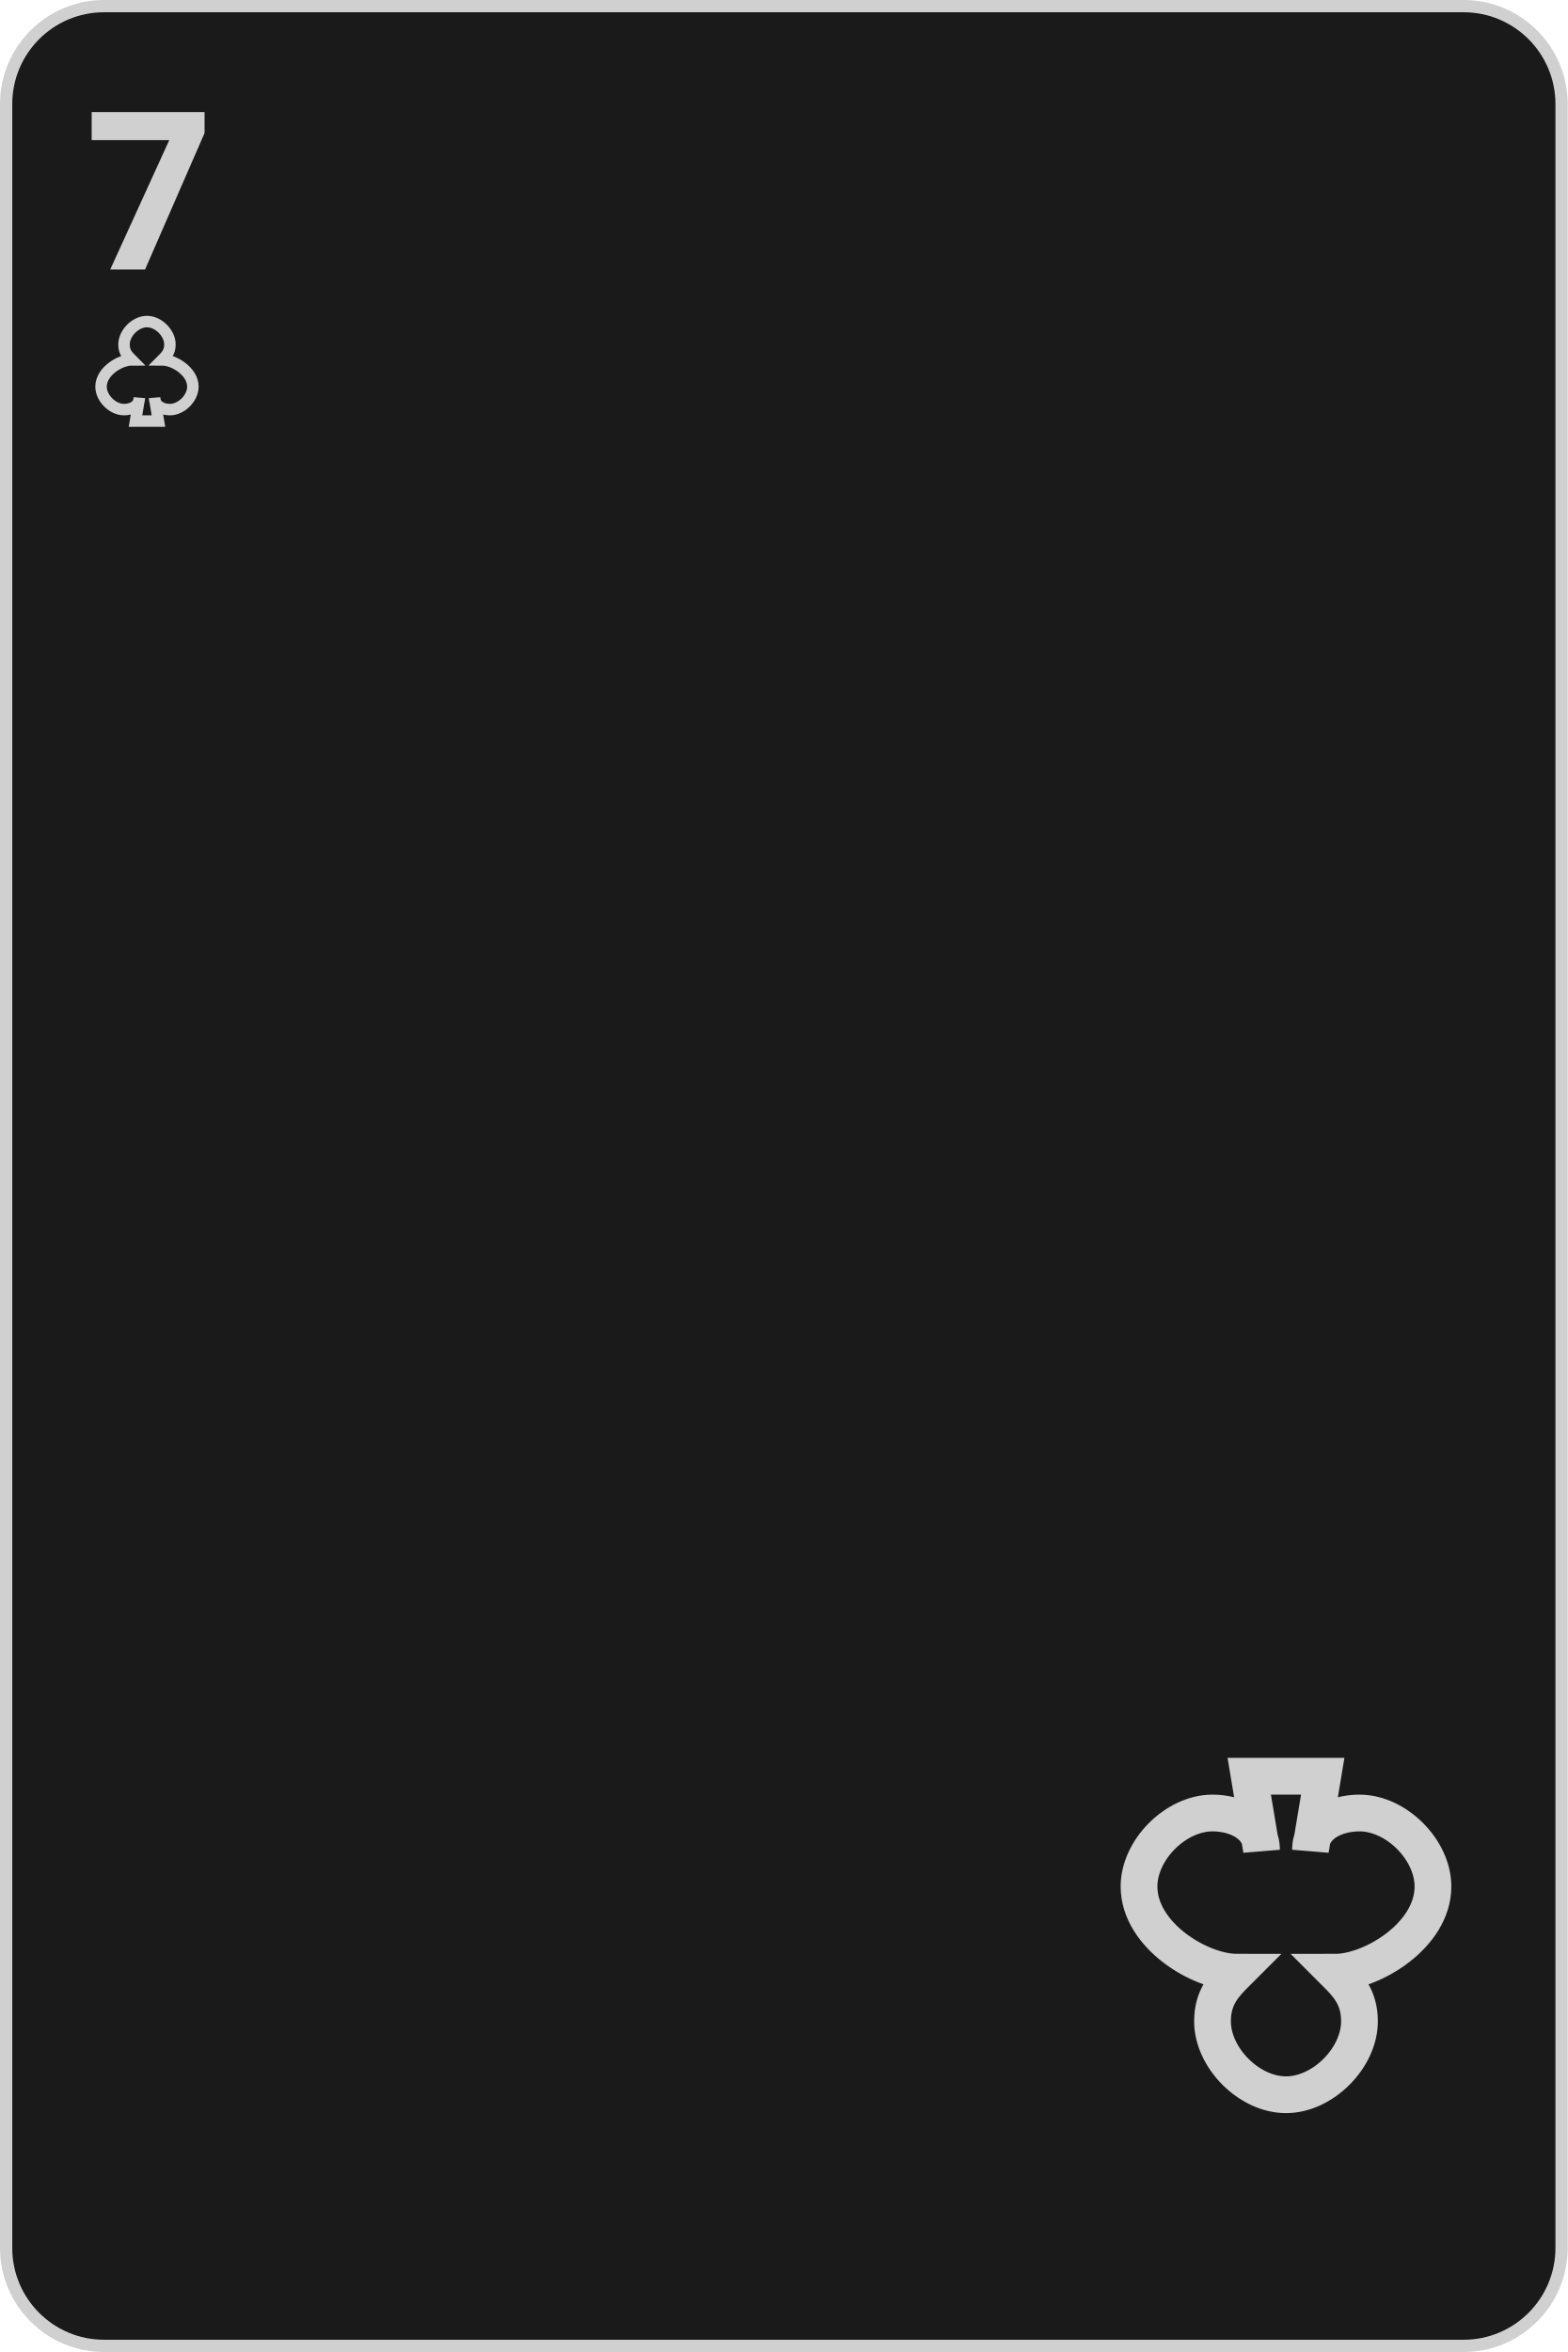
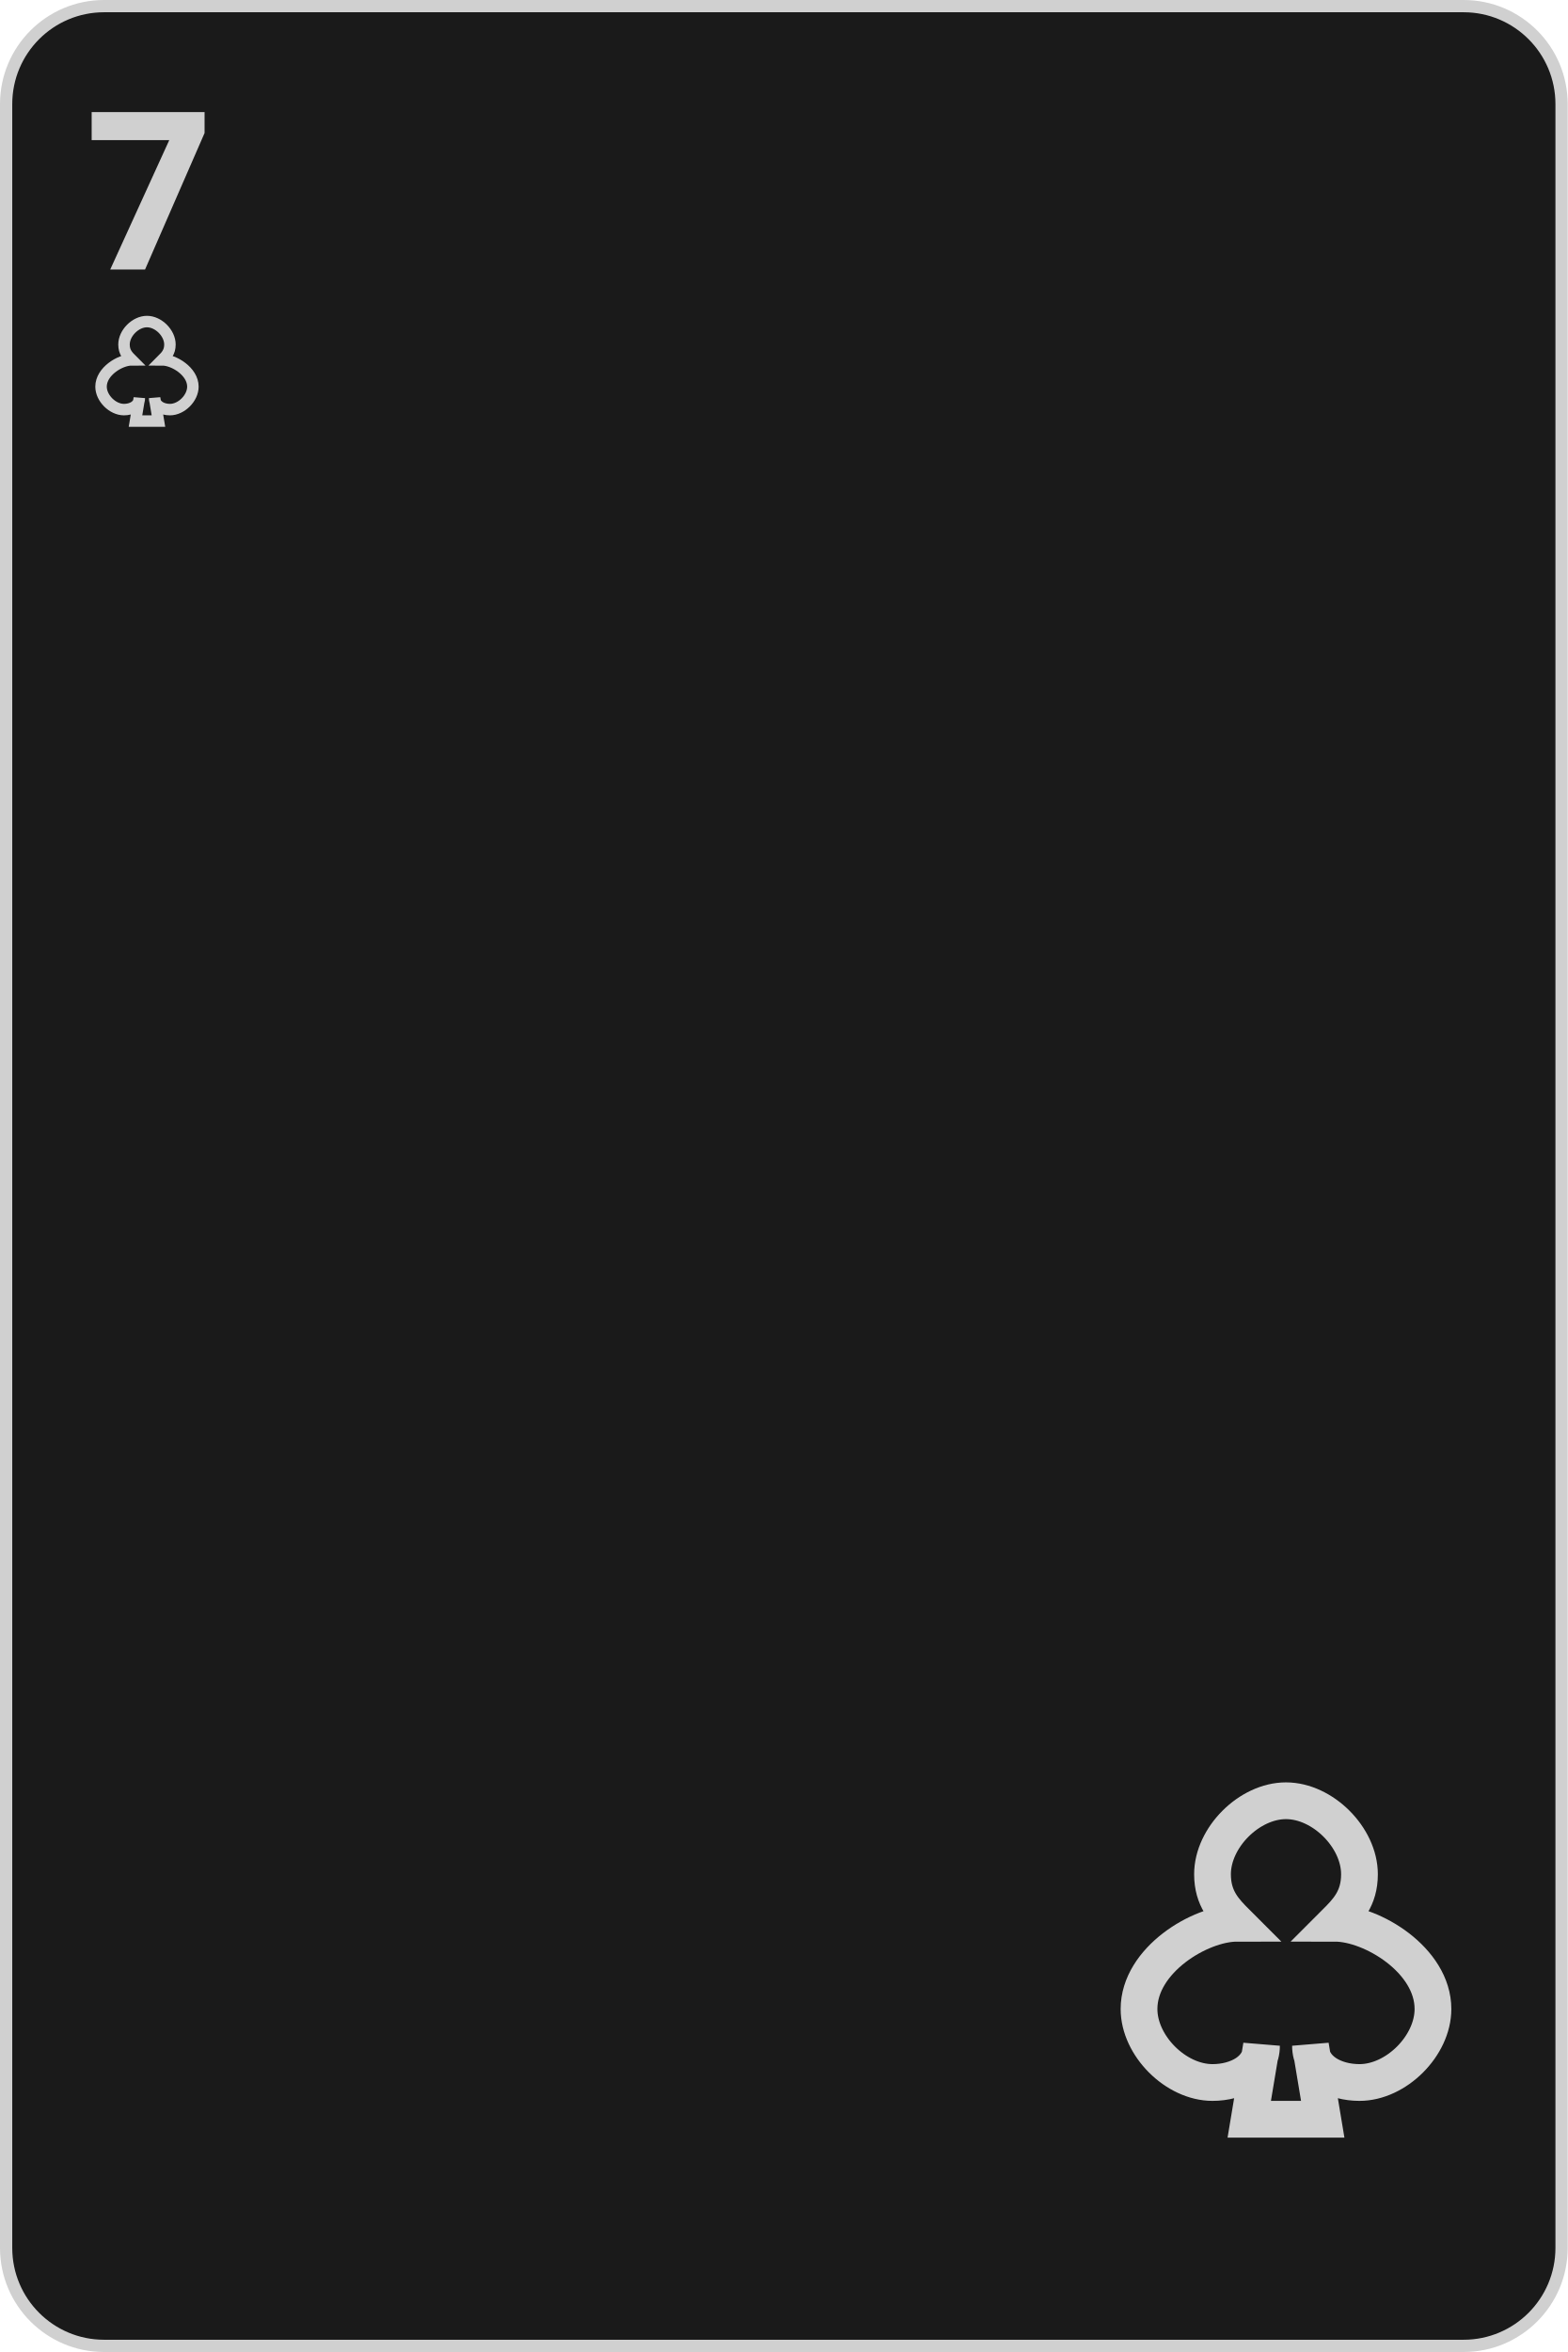
<svg xmlns="http://www.w3.org/2000/svg" width="256" height="384" viewBox="0 0 256 384">
  <rect x="1" y="1" width="254" height="382" rx="16" ry="16" fill="#1a1a1a" stroke="#d0d0d0" stroke-width="2" />
  <text x="14" y="44" font-family="Fira Mono" font-size="36" font-weight="700" fill="#d0d0d0">7</text>
  <g transform="translate(14 50) scale(0.625)">
    <path d="M16,4 C 13,4 10,7 10,10 C 10,12 11,13 12,14 C 9,14 4,17 4,21 C 4,24 7,27 10,27 C 12,27 14,26 14,24 L 13,30 L 19,30 L 18,24 C 18,26 20,27 22,27 C 25,27 28,24 28,21 C 28,17 23,14 20,14 C 21,13 22,12 22,10 C 22,7 19,4 16,4 Z" fill="none" stroke="#d0d0d0" stroke-width="3" />
  </g>
-   <g transform="translate(242 350) rotate(180) scale(2)">
+   <g transform="translate(178 286) scale(2)">
    <path d="M16,4 C 13,4 10,7 10,10 C 10,12 11,13 12,14 C 9,14 4,17 4,21 C 4,24 7,27 10,27 C 12,27 14,26 14,24 L 13,30 L 19,30 L 18,24 C 18,26 20,27 22,27 C 25,27 28,24 28,21 C 28,17 23,14 20,14 C 21,13 22,12 22,10 C 22,7 19,4 16,4 Z" fill="none" stroke="#d0d0d0" stroke-width="3" />
  </g>
</svg>
